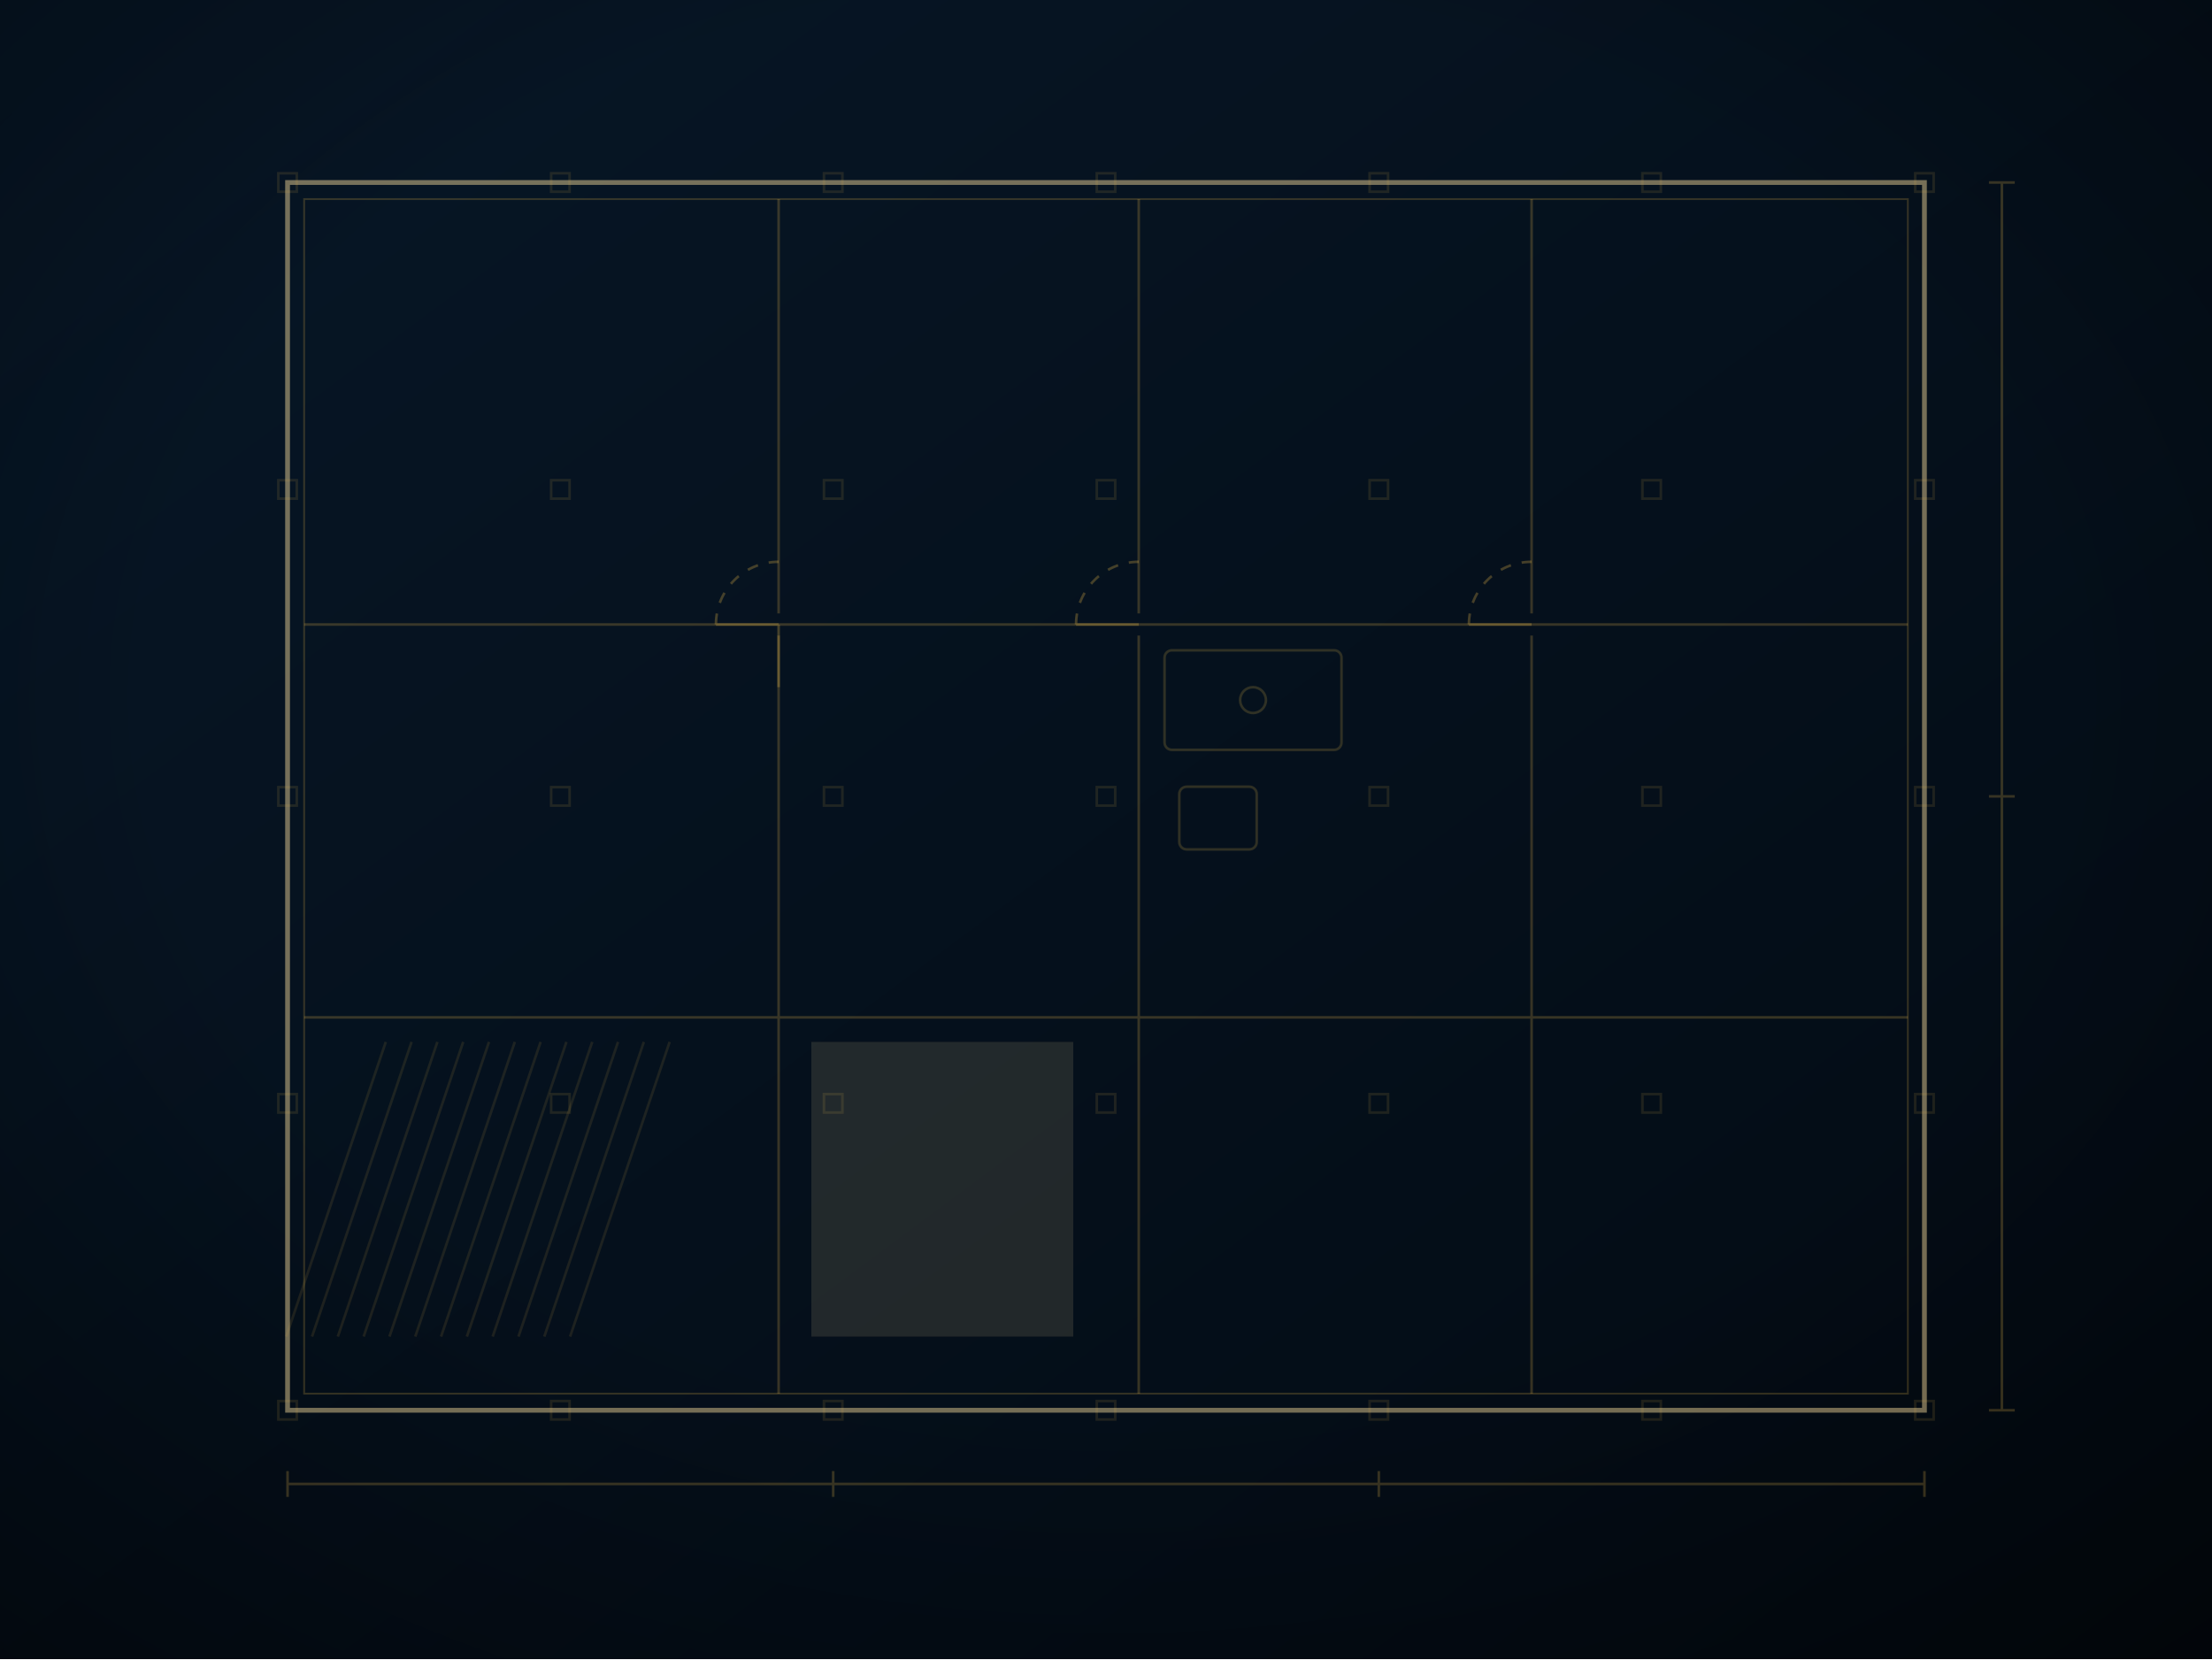
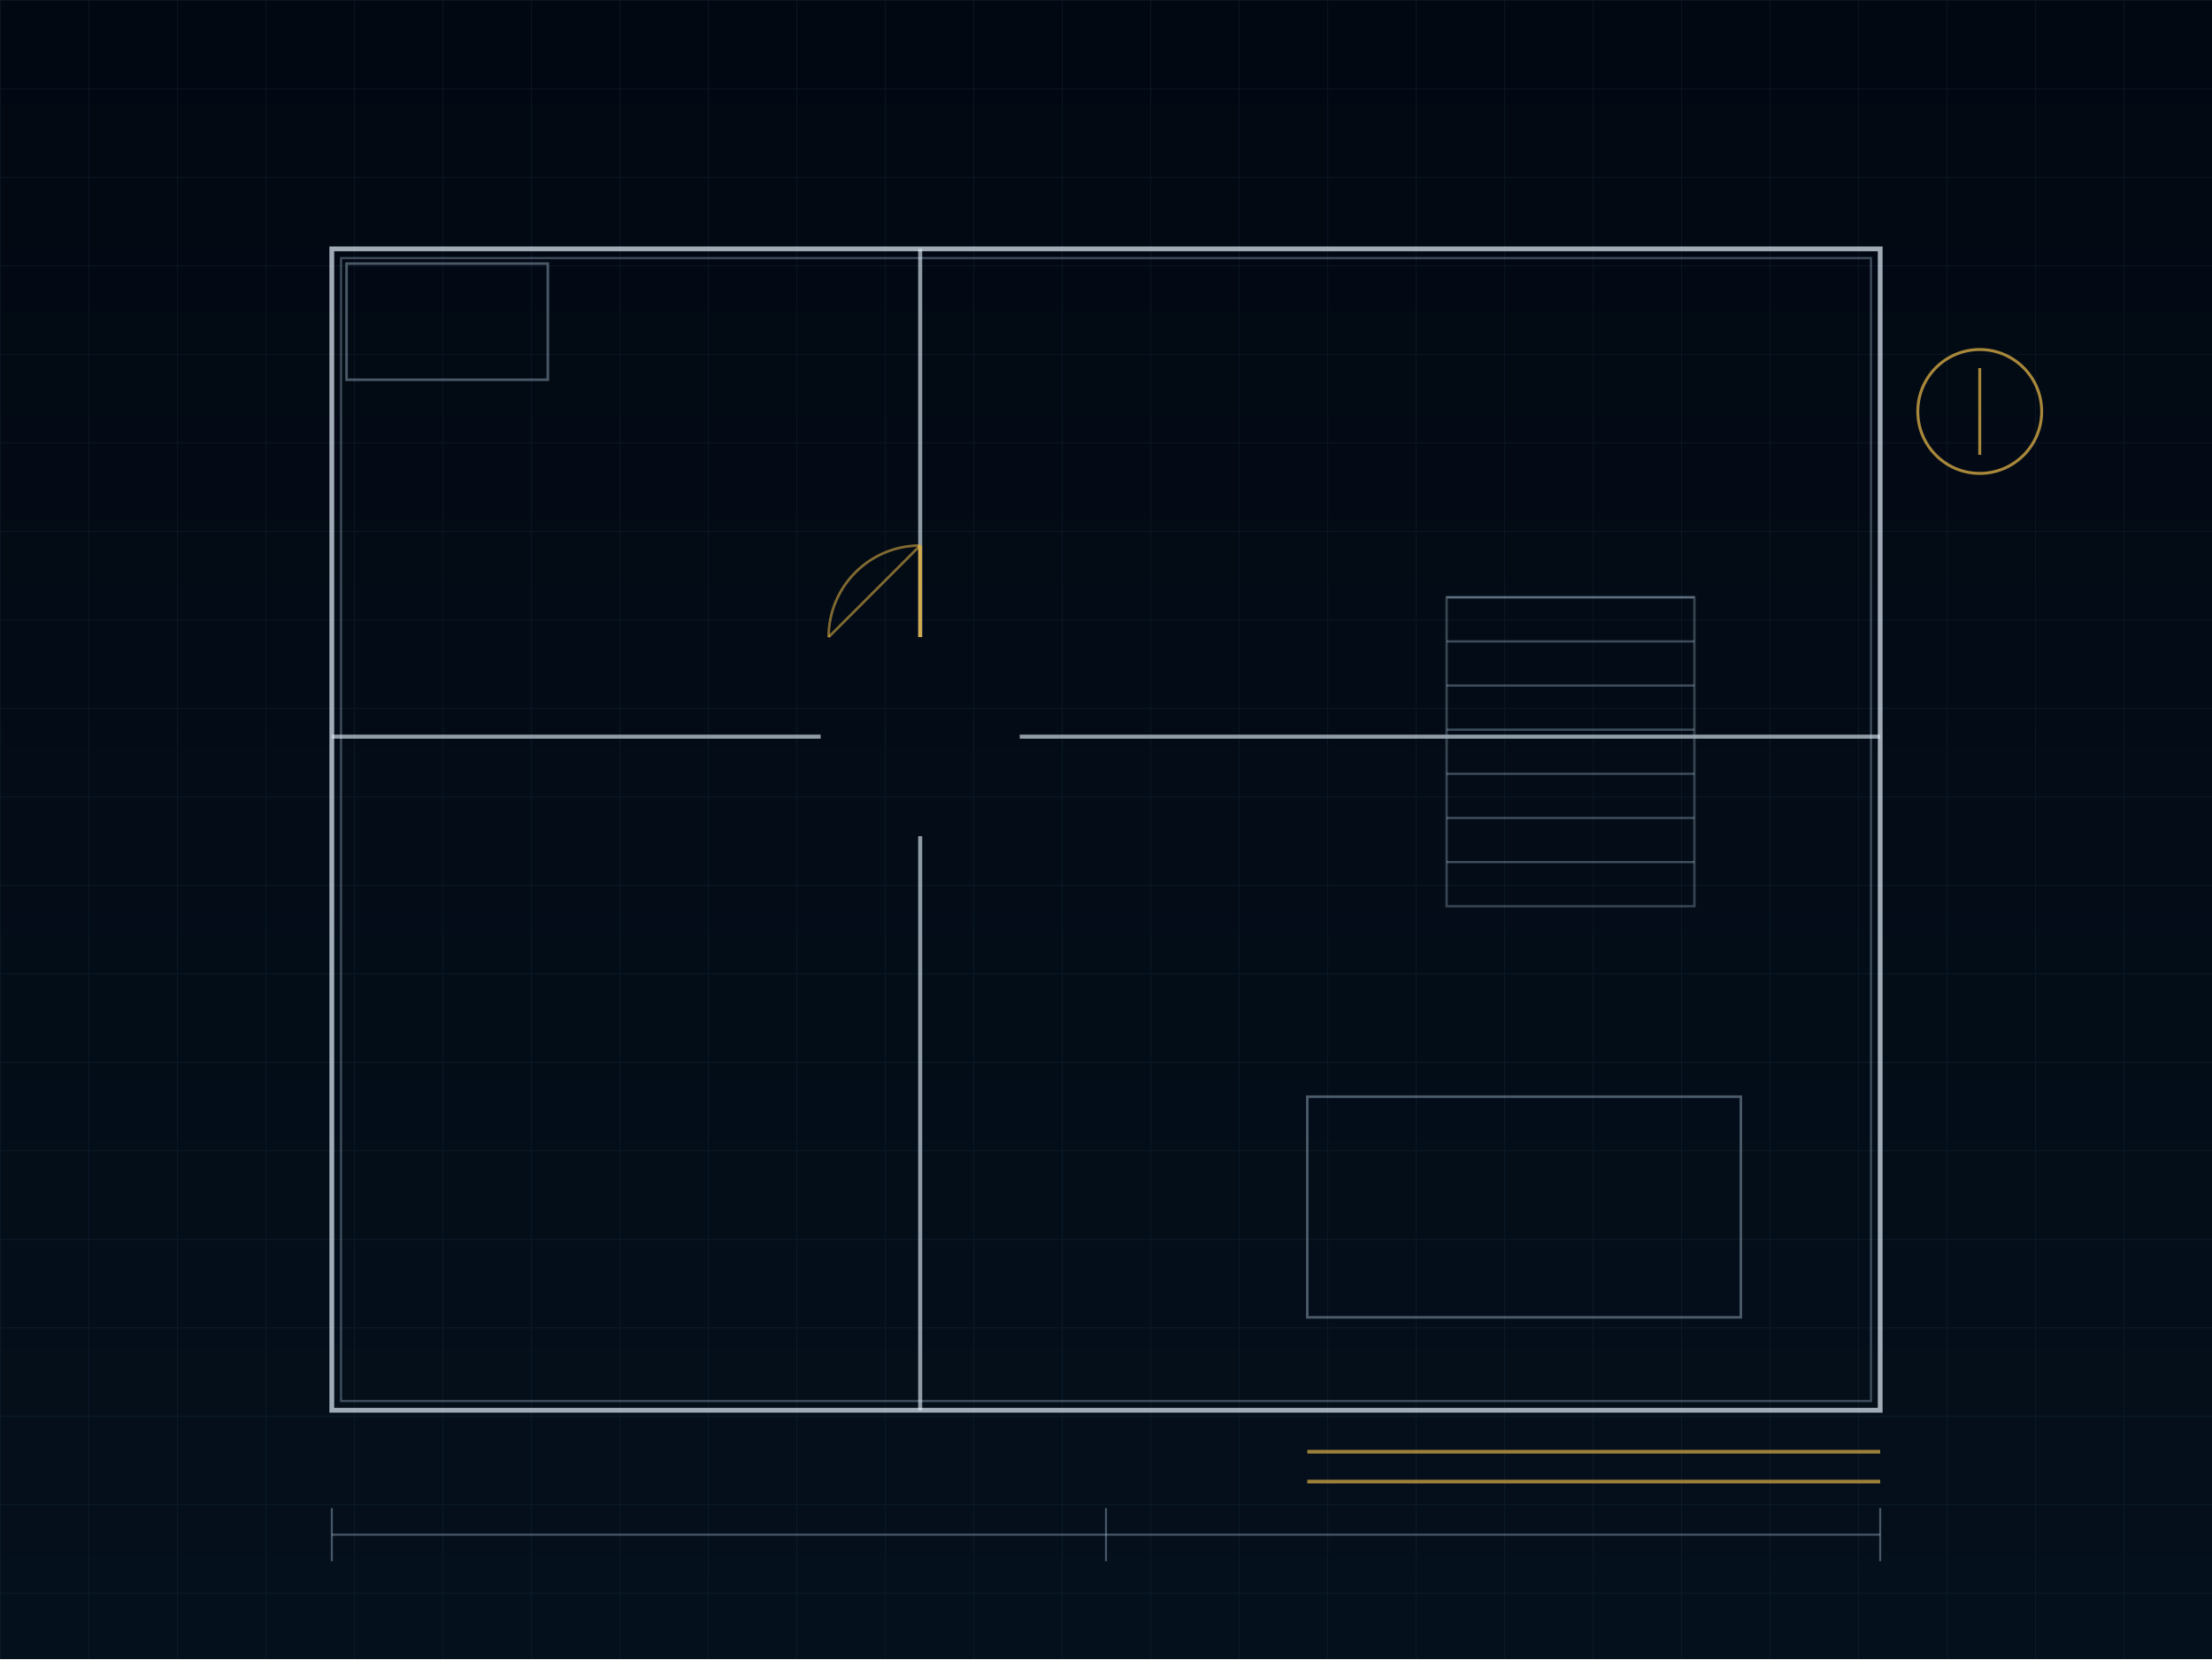
<svg xmlns="http://www.w3.org/2000/svg" viewBox="0 0 1200 900" width="1200" height="900" fill="none" role="img">
  <defs>
-     <linearGradient id="g" x1="0" y1="0" x2="1" y2="1">
-       <stop offset="0" stop-color="#071727" />
-       <stop offset="1" stop-color="#030A12" />
+     <linearGradient id="bg" x1="0" y1="0" x2="0" y2="1">
+       <stop offset="0" stop-color="#020812" />
+       <stop offset="1" stop-color="#04101C" />
    </linearGradient>
-     <radialGradient id="vg" cx="50%" cy="42%" r="78%">
-       <stop offset="55%" stop-color="#000000" stop-opacity="0" />
-       <stop offset="100%" stop-color="#000000" stop-opacity="0.5" />
+     <pattern id="grid" width="48" height="48" patternUnits="userSpaceOnUse">
+       <path d="M48 0H0V48" stroke="#2A4A66" stroke-width="1" />
+     </pattern>
+     <radialGradient id="warm" cx="50%" cy="50%" r="50%">
+       <stop offset="0" stop-color="#F3C56B" stop-opacity="0.55" />
+       <stop offset="1" stop-color="#F3C56B" stop-opacity="0" />
    </radialGradient>
  </defs>
-   <rect width="1200" height="900" fill="url(#g)" />
-   <rect width="1200" height="900" fill="url(#vg)" />
-   <rect x="156" y="99" width="888" height="666" stroke="#FFE3A0" stroke-width="2.6" fill="none" opacity="0.45" />
-   <rect x="165" y="108" width="870" height="648" stroke="#D9AD45" stroke-width="1" fill="none" opacity="0.22" />
-   <g stroke="#D9AD45" stroke-width="1.4" fill="none" opacity="0.24">
-     <line x1="422.4" y1="108" x2="422.4" y2="332.76" />
-     <line x1="422.4" y1="344.76" x2="422.4" y2="756" />
-     <line x1="617.76" y1="108" x2="617.76" y2="332.76" />
-     <line x1="617.76" y1="344.76" x2="617.76" y2="756" />
-     <line x1="830.88" y1="108" x2="830.88" y2="332.76" />
-     <line x1="830.88" y1="344.76" x2="830.88" y2="756" />
-     <line x1="165" y1="338.76" x2="1035" y2="338.76" />
-     <line x1="165" y1="551.88" x2="1035" y2="551.88" />
-   </g>
-   <g stroke="#D9AD45" stroke-width="1.4" fill="none" opacity="0.13">
-     <rect x="151" y="94" width="10" height="10" />
-     <rect x="151" y="260.5" width="10" height="10" />
-     <rect x="151" y="427" width="10" height="10" />
-     <rect x="151" y="593.5" width="10" height="10" />
-     <rect x="151" y="760" width="10" height="10" />
-     <rect x="299" y="94" width="10" height="10" />
-     <rect x="299" y="260.5" width="10" height="10" />
-     <rect x="299" y="427" width="10" height="10" />
-     <rect x="299" y="593.5" width="10" height="10" />
-     <rect x="299" y="760" width="10" height="10" />
-     <rect x="447" y="94" width="10" height="10" />
-     <rect x="447" y="260.5" width="10" height="10" />
-     <rect x="447" y="427" width="10" height="10" />
-     <rect x="447" y="593.5" width="10" height="10" />
-     <rect x="447" y="760" width="10" height="10" />
-     <rect x="595" y="94" width="10" height="10" />
-     <rect x="595" y="260.5" width="10" height="10" />
-     <rect x="595" y="427" width="10" height="10" />
-     <rect x="595" y="593.5" width="10" height="10" />
-     <rect x="595" y="760" width="10" height="10" />
-     <rect x="743" y="94" width="10" height="10" />
-     <rect x="743" y="260.5" width="10" height="10" />
-     <rect x="743" y="427" width="10" height="10" />
-     <rect x="743" y="593.5" width="10" height="10" />
-     <rect x="743" y="760" width="10" height="10" />
-     <rect x="891" y="94" width="10" height="10" />
-     <rect x="891" y="260.5" width="10" height="10" />
-     <rect x="891" y="427" width="10" height="10" />
-     <rect x="891" y="593.5" width="10" height="10" />
-     <rect x="891" y="760" width="10" height="10" />
-     <rect x="1039" y="94" width="10" height="10" />
-     <rect x="1039" y="260.5" width="10" height="10" />
-     <rect x="1039" y="427" width="10" height="10" />
-     <rect x="1039" y="593.5" width="10" height="10" />
-     <rect x="1039" y="760" width="10" height="10" />
-   </g>
-   <g stroke="#D9AD45" stroke-width="1.4" fill="none" opacity="0.3">
-     <path d="M 422.4 338.76 L 388.4 338.76" />
-     <path d="M 388.4 338.76 A 34 34 0 0 1 422.4 304.76" stroke-dasharray="6 6" />
-     <path d="M 422.4 338.76 L 422.4 372.76" />
-     <path d="M 617.76 338.76 L 583.76 338.76" />
-     <path d="M 583.76 338.76 A 34 34 0 0 1 617.76 304.76" stroke-dasharray="6 6" />
-     <path d="M 830.88 338.76 L 796.88 338.76" />
-     <path d="M 796.88 338.76 A 34 34 0 0 1 830.88 304.76" stroke-dasharray="6 6" />
-   </g>
-   <g stroke="#D9AD45" stroke-width="1.4" fill="none" opacity="0.2">
-     <rect x="631.76" y="352.76" width="96" height="54" rx="4" />
-     <circle cx="679.76" cy="379.76" r="7" />
-     <rect x="639.76" y="426.76" width="42" height="34" rx="4" />
-   </g>
-   <g stroke="#D9AD45" stroke-width="1.4" fill="none" opacity="0.12">
-     <line x1="209.28" y1="565.2" x2="155.28" y2="725.04" />
-     <line x1="223.28" y1="565.2" x2="169.28" y2="725.04" />
-     <line x1="237.28" y1="565.2" x2="183.28" y2="725.04" />
-     <line x1="251.28" y1="565.2" x2="197.28" y2="725.04" />
-     <line x1="265.28" y1="565.2" x2="211.28" y2="725.04" />
-     <line x1="279.28" y1="565.2" x2="225.28" y2="725.04" />
-     <line x1="293.28" y1="565.2" x2="239.28" y2="725.04" />
-     <line x1="307.28" y1="565.2" x2="253.28" y2="725.04" />
-     <line x1="321.28" y1="565.2" x2="267.28" y2="725.04" />
-     <line x1="335.28" y1="565.2" x2="281.28" y2="725.04" />
-     <line x1="349.28" y1="565.2" x2="295.28" y2="725.04" />
-     <line x1="363.28" y1="565.2" x2="309.28" y2="725.04" />
-   </g>
-   <g stroke="#D9AD45" stroke-width="1.4" fill="none" opacity="0.24">
-     <line x1="156" y1="805" x2="1044" y2="805" />
-     <line x1="156" y1="798" x2="156" y2="812" />
-     <line x1="452" y1="798" x2="452" y2="812" />
-     <line x1="748" y1="798" x2="748" y2="812" />
-     <line x1="1044" y1="798" x2="1044" y2="812" />
-     <line x1="1086" y1="99" x2="1086" y2="765" />
-     <line x1="1079" y1="99" x2="1093" y2="99" />
-     <line x1="1079" y1="432" x2="1093" y2="432" />
-     <line x1="1079" y1="765" x2="1093" y2="765" />
-   </g>
-   <rect x="440.16" y="565.2" width="142.08" height="159.84" fill="#FFE3A0" opacity="0.12" />
+   <rect width="1200" height="900" fill="url(#bg)" />
+   <rect width="1200" height="900" fill="url(#grid)" opacity="0.18" />
+   <rect x="180" y="135" width="840" height="630" stroke="#DCE9F5" stroke-opacity="0.72" stroke-width="2.6" />
+   <rect x="185" y="140" width="830" height="620" stroke="#93A9BC" stroke-opacity="0.44" stroke-width="1.1" />
+   <line x1="499.2" y1="135" x2="499.2" y2="345.6" stroke="#DCE9F5" stroke-opacity="0.65" stroke-width="2.2" />
+   <line x1="499.2" y1="453.6" x2="499.2" y2="765" stroke="#DCE9F5" stroke-opacity="0.65" stroke-width="2.2" />
+   <line x1="180" y1="399.6" x2="445.2" y2="399.6" stroke="#DCE9F5" stroke-opacity="0.65" stroke-width="2.2" />
+   <line x1="553.2" y1="399.6" x2="1020" y2="399.6" stroke="#DCE9F5" stroke-opacity="0.65" stroke-width="2.2" />
+   <line x1="499.2" y1="345.6" x2="499.2" y2="295.92" stroke="#D9AD45" stroke-opacity="0.9" stroke-width="2" />
+   <path d="M499.2 295.92A49.68 49.68 0 0 0 449.52 345.6" stroke="#D9AD45" stroke-opacity="0.59" stroke-width="1.4" />
+   <line x1="499.2" y1="295.92" x2="449.52" y2="345.6" stroke="#D9AD45" stroke-opacity="0.59" stroke-width="1.4" />
+   <rect x="188" y="143" width="109.2" height="63" stroke="#93A9BC" stroke-opacity="0.49" stroke-width="1.4" />
+   <rect x="709.2" y="594.9" width="235.2" height="119.7" stroke="#93A9BC" stroke-opacity="0.49" stroke-width="1.4" />
+   <line x1="784.8" y1="324" x2="919.2" y2="324" stroke="#93A9BC" stroke-opacity="0.42" stroke-width="1.2" />
+   <line x1="784.8" y1="347.94" x2="919.2" y2="347.94" stroke="#93A9BC" stroke-opacity="0.42" stroke-width="1.2" />
+   <line x1="784.8" y1="371.88" x2="919.2" y2="371.88" stroke="#93A9BC" stroke-opacity="0.42" stroke-width="1.2" />
+   <line x1="784.8" y1="395.82" x2="919.2" y2="395.82" stroke="#93A9BC" stroke-opacity="0.42" stroke-width="1.2" />
+   <line x1="784.8" y1="419.76" x2="919.2" y2="419.76" stroke="#93A9BC" stroke-opacity="0.42" stroke-width="1.2" />
+   <line x1="784.8" y1="443.7" x2="919.2" y2="443.7" stroke="#93A9BC" stroke-opacity="0.42" stroke-width="1.2" />
+   <line x1="784.8" y1="467.64" x2="919.2" y2="467.64" stroke="#93A9BC" stroke-opacity="0.42" stroke-width="1.2" />
+   <rect x="784.8" y="324" width="134.4" height="167.58" stroke="#93A9BC" stroke-opacity="0.36" stroke-width="1.3" />
+   <line x1="180" y1="832.5" x2="1020" y2="832.5" stroke="#93A9BC" stroke-opacity="0.47" stroke-width="1.1" />
+   <line x1="180" y1="818.1" x2="180" y2="846.9" stroke="#93A9BC" stroke-opacity="0.47" stroke-width="1.1" />
+   <line x1="600" y1="818.1" x2="600" y2="846.9" stroke="#93A9BC" stroke-opacity="0.47" stroke-width="1.1" />
+   <line x1="1020" y1="818.1" x2="1020" y2="846.9" stroke="#93A9BC" stroke-opacity="0.47" stroke-width="1.1" />
+   <line x1="709.2" y1="803.7" x2="1020" y2="803.7" stroke="#D9AD45" stroke-opacity="0.72" stroke-width="2" />
+   <line x1="709.2" y1="787.5" x2="1020" y2="787.5" stroke="#D9AD45" stroke-opacity="0.72" stroke-width="2" />
+   <circle cx="1074" cy="223.2" r="33.6" stroke="#D9AD45" stroke-opacity="0.77" stroke-width="1.6" />
+   <line x1="1074" y1="246.72" x2="1074" y2="199.68" stroke="#D9AD45" stroke-opacity="0.77" stroke-width="1.6" />
</svg>
